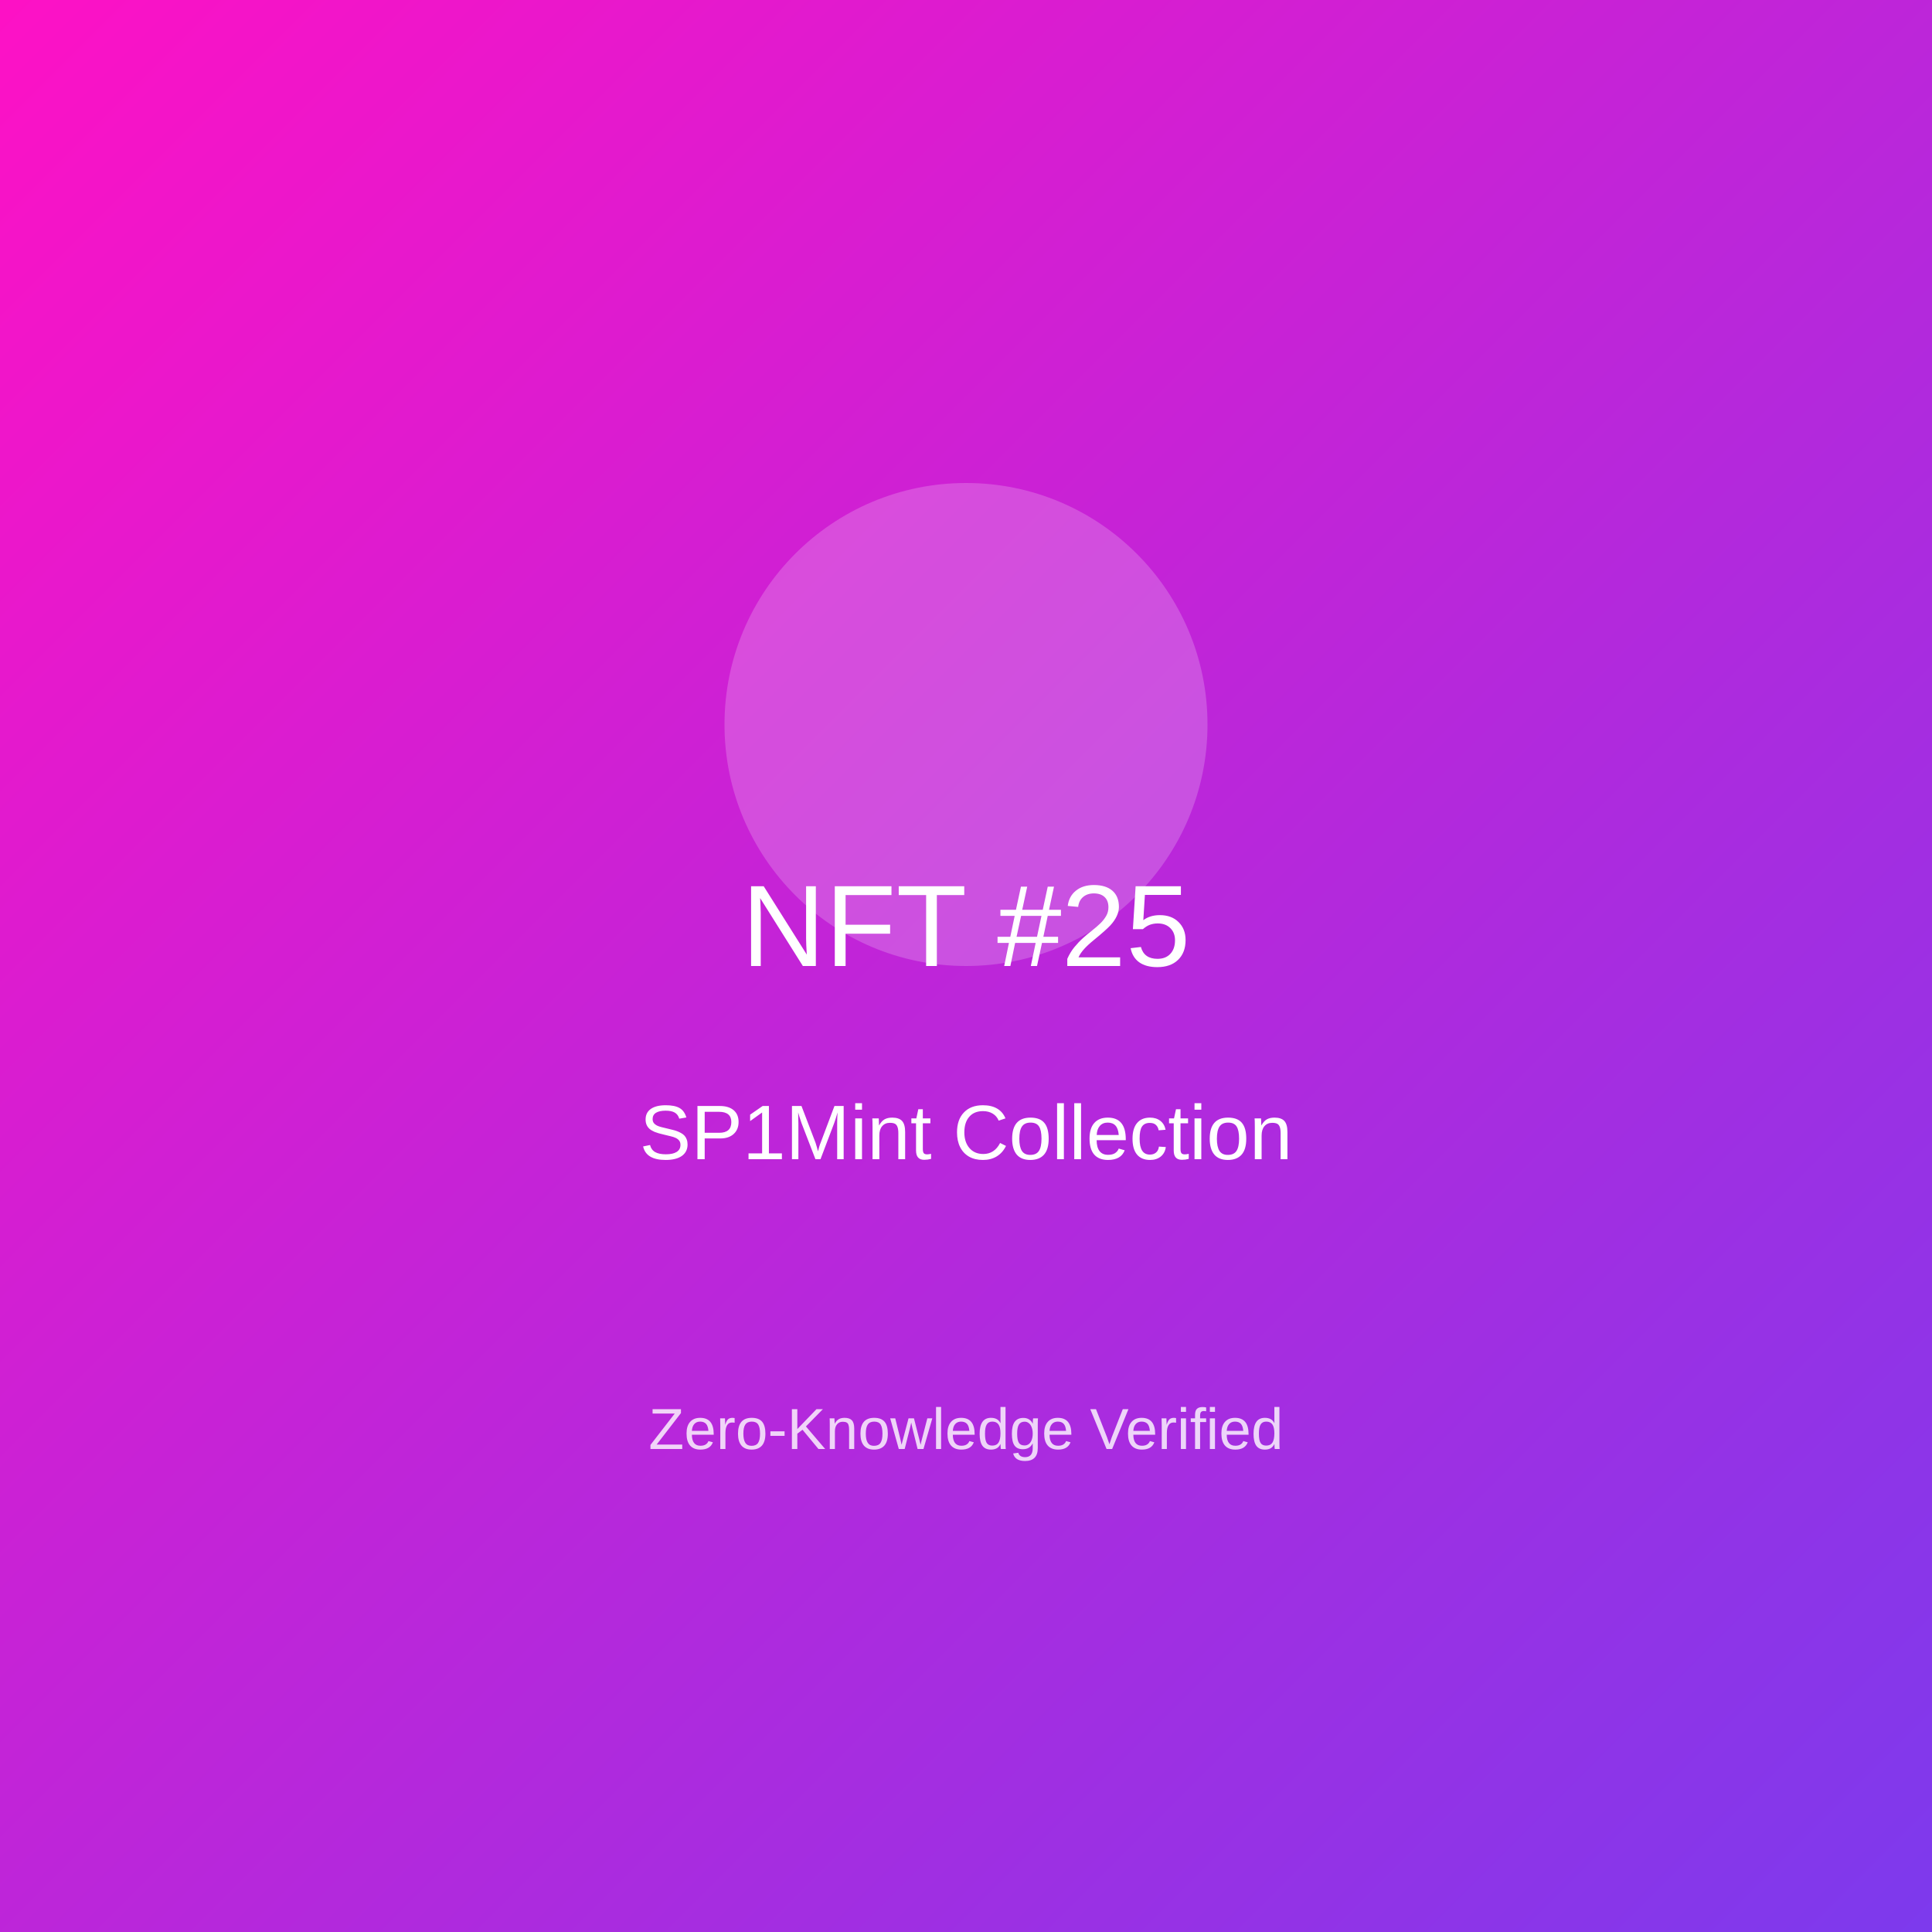
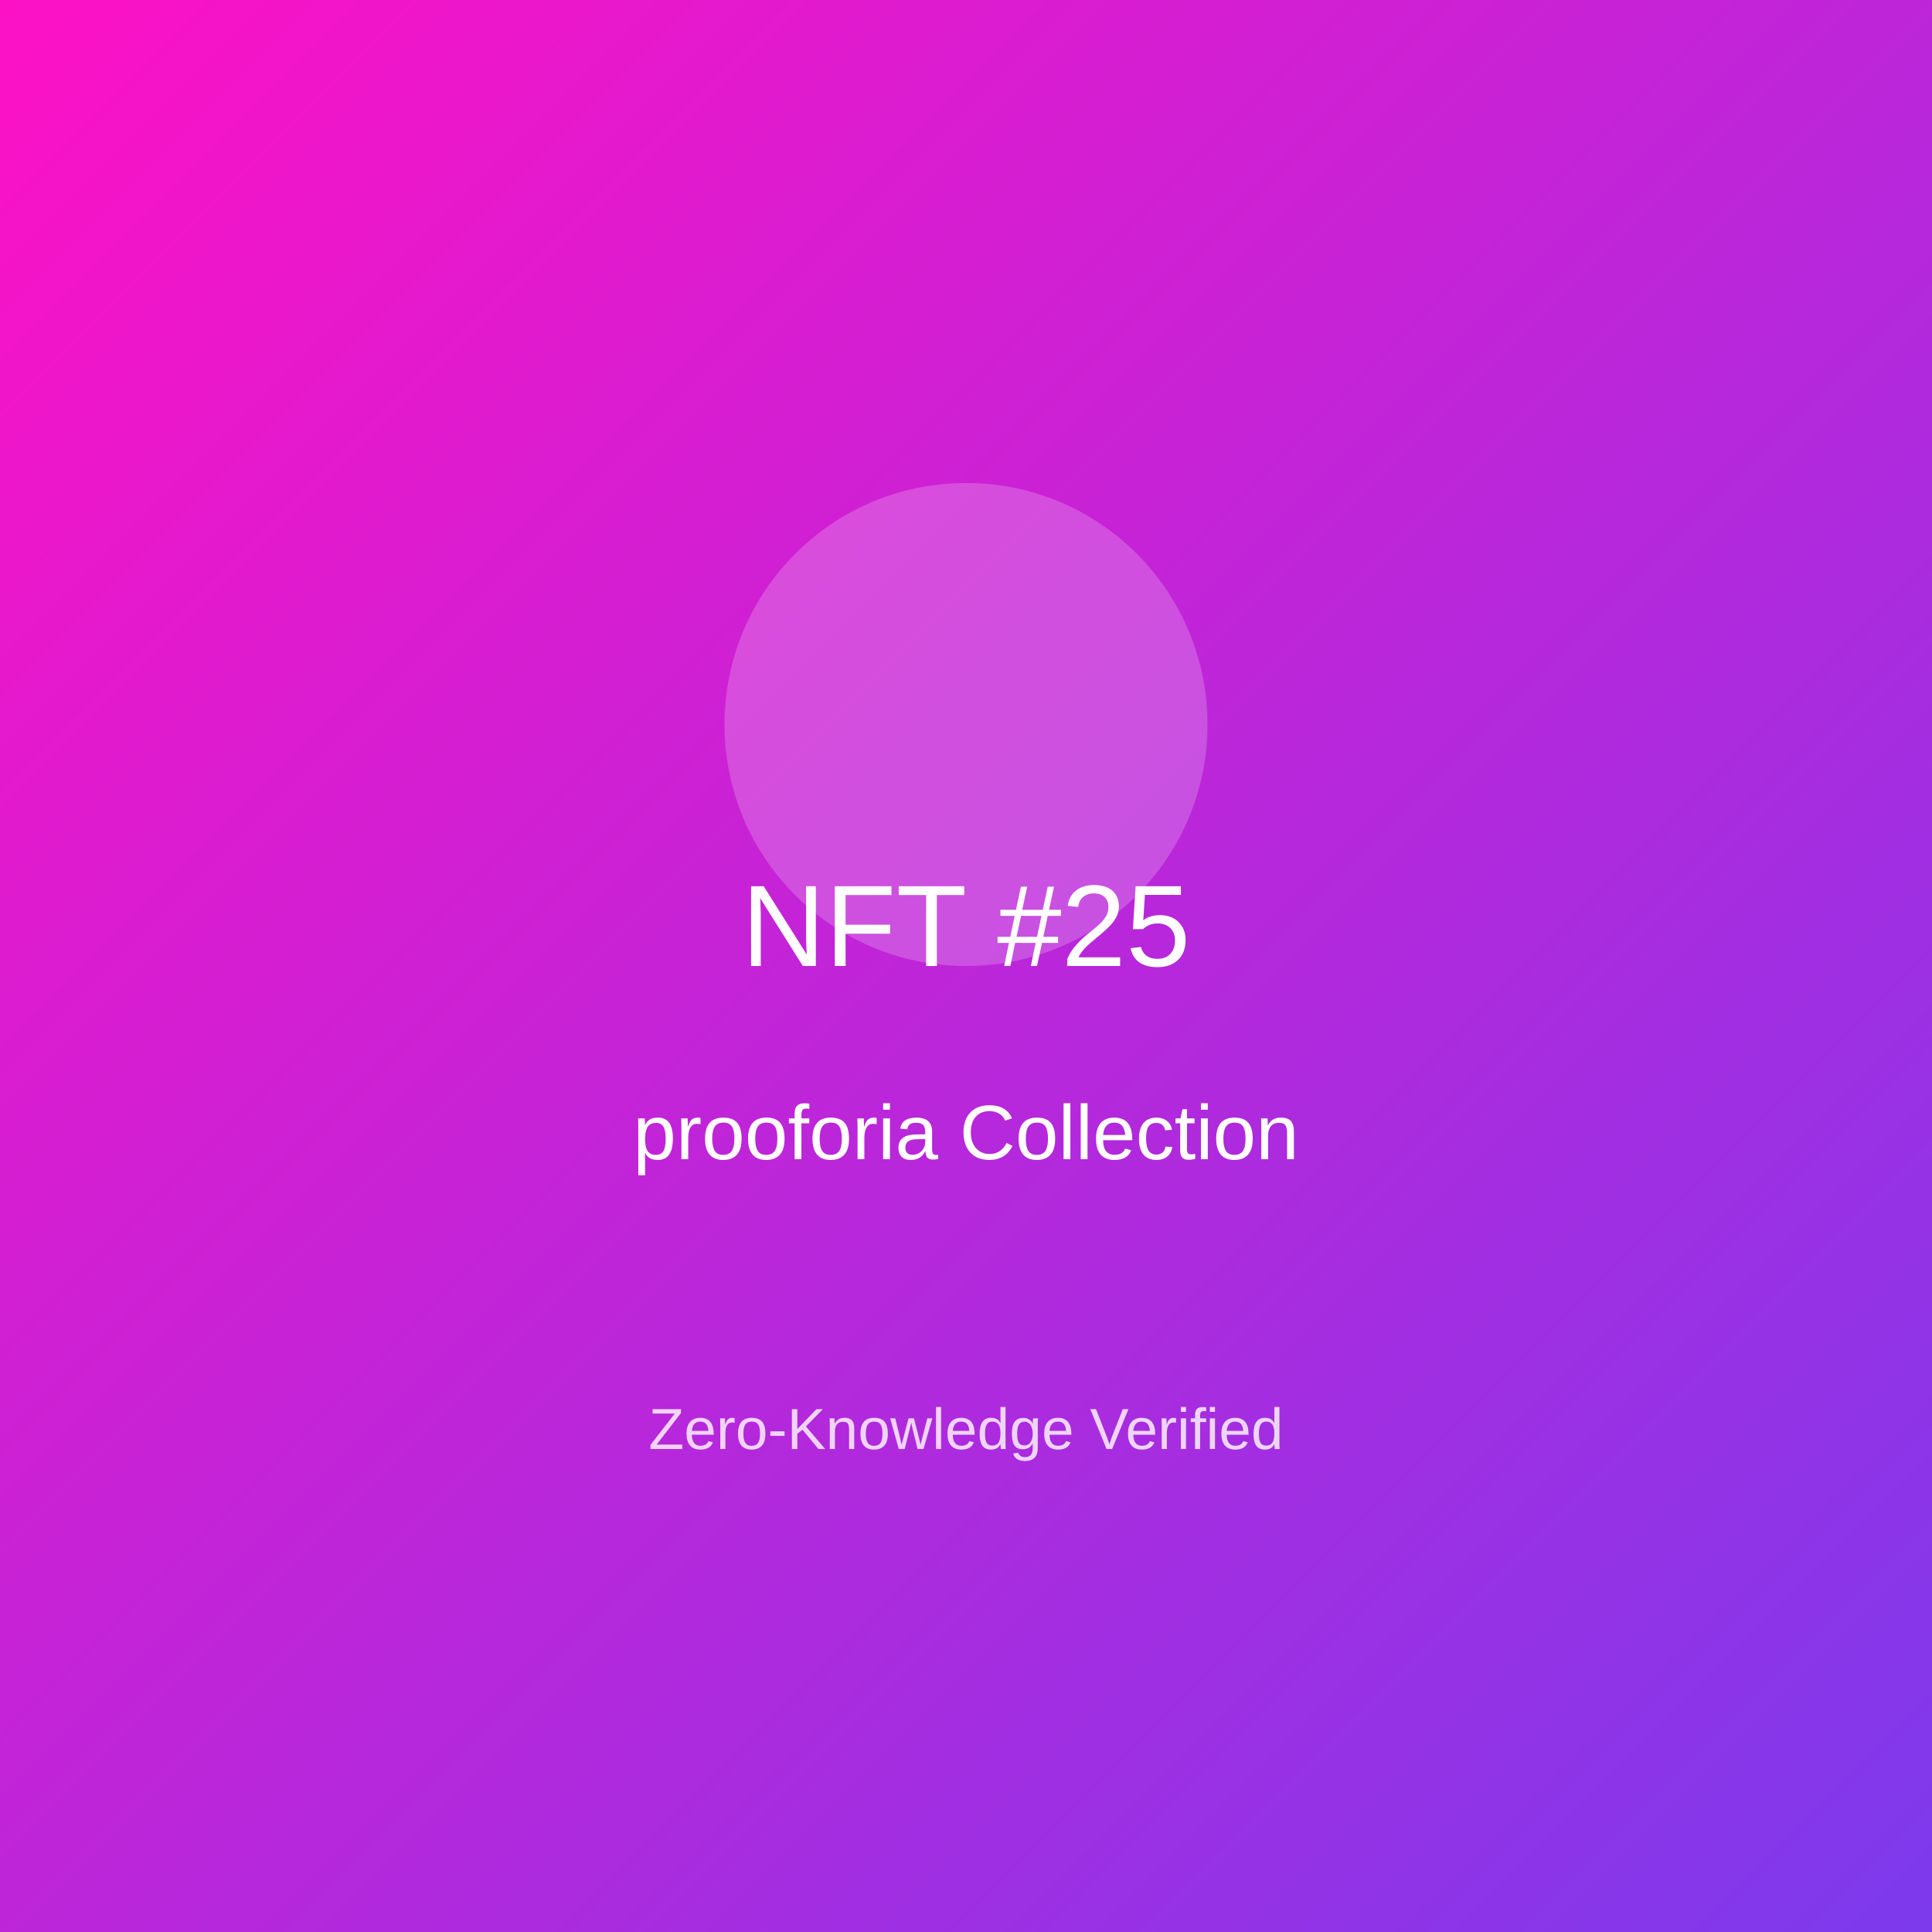
<svg xmlns="http://www.w3.org/2000/svg" width="400" height="400">
  <defs>
    <linearGradient id="grad25" x1="0%" y1="0%" x2="100%" y2="100%">
      <stop offset="0%" style="stop-color:#FE11C5;stop-opacity:1" />
      <stop offset="100%" style="stop-color:#7C3AED;stop-opacity:1" />
    </linearGradient>
  </defs>
  <rect width="100%" height="100%" fill="url(#grad25)" />
  <circle cx="200" cy="150" r="50" fill="rgba(255,255,255,0.2)" />
  <text x="200" y="200" text-anchor="middle" fill="white" font-size="24" font-family="Arial, sans-serif">NFT #25</text>
-   <text x="200" y="240" text-anchor="middle" fill="white" font-size="16" font-family="Arial, sans-serif">SP1Mint Collection</text>
+   <text x="200" y="240" text-anchor="middle" fill="white" font-size="16" font-family="Arial, sans-serif">prooforia Collection</text>
  <text x="200" y="300" text-anchor="middle" fill="rgba(255,255,255,0.8)" font-size="12" font-family="Arial, sans-serif">Zero-Knowledge Verified</text>
</svg>
